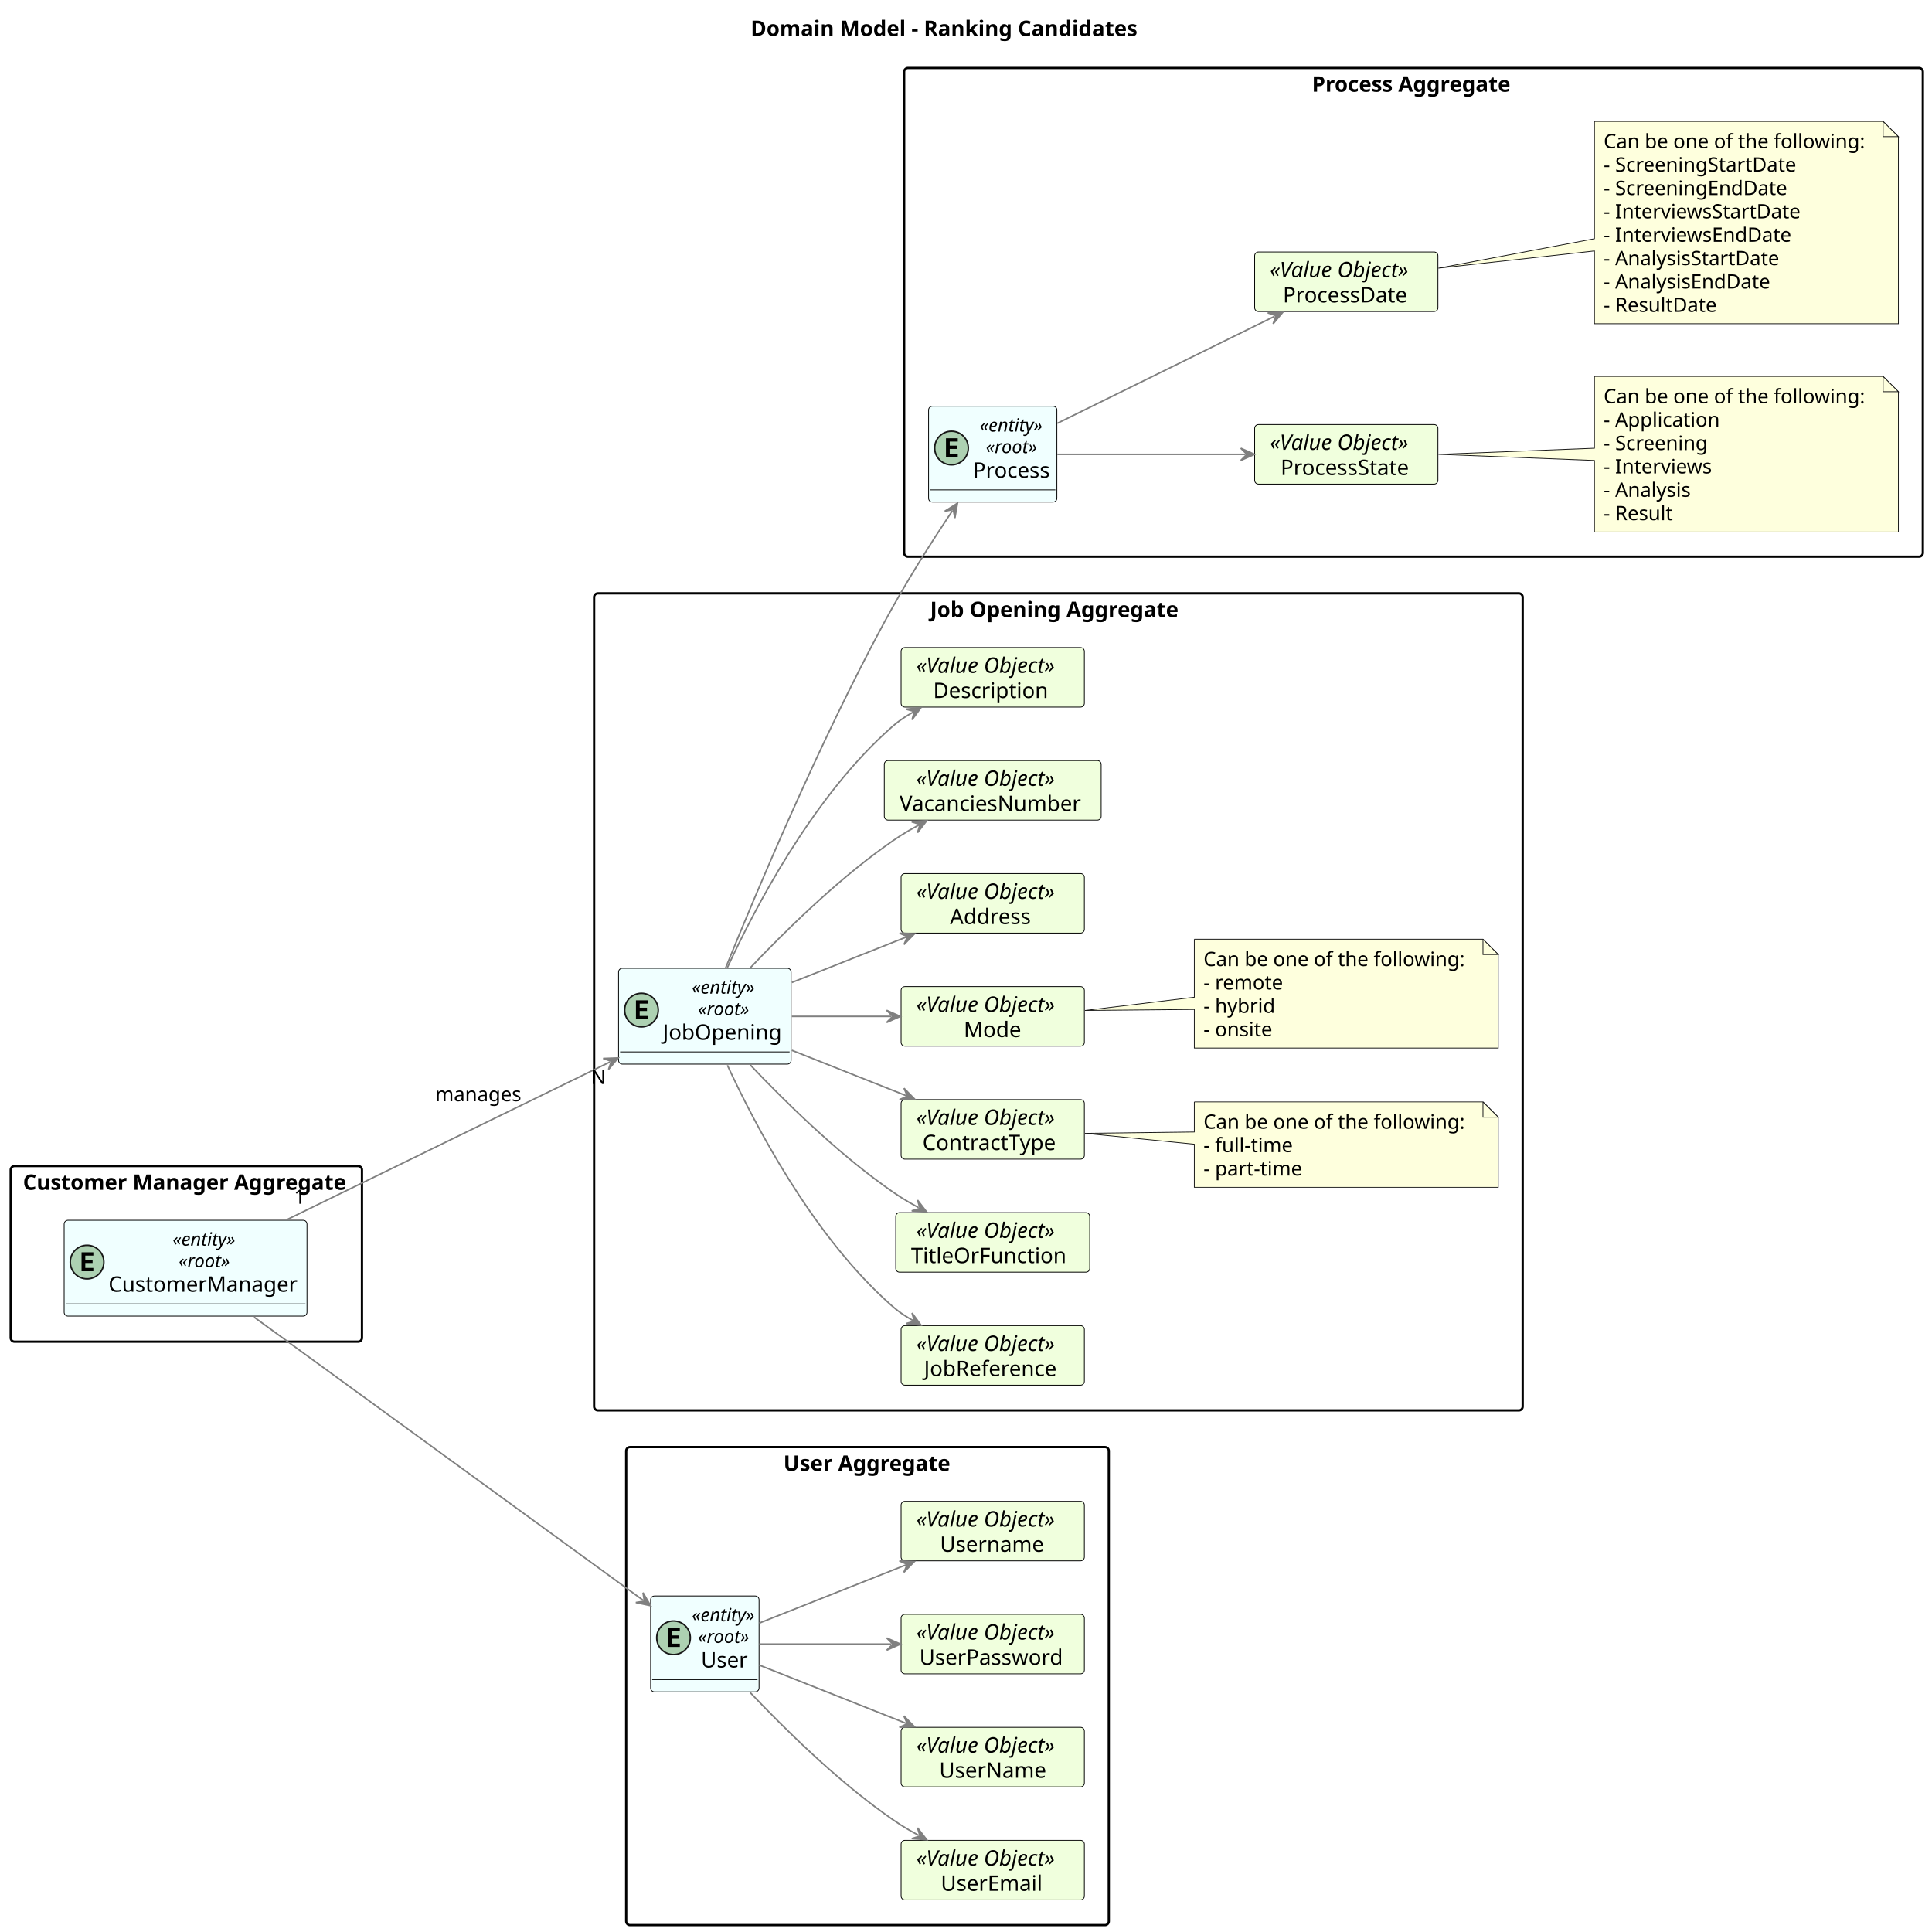
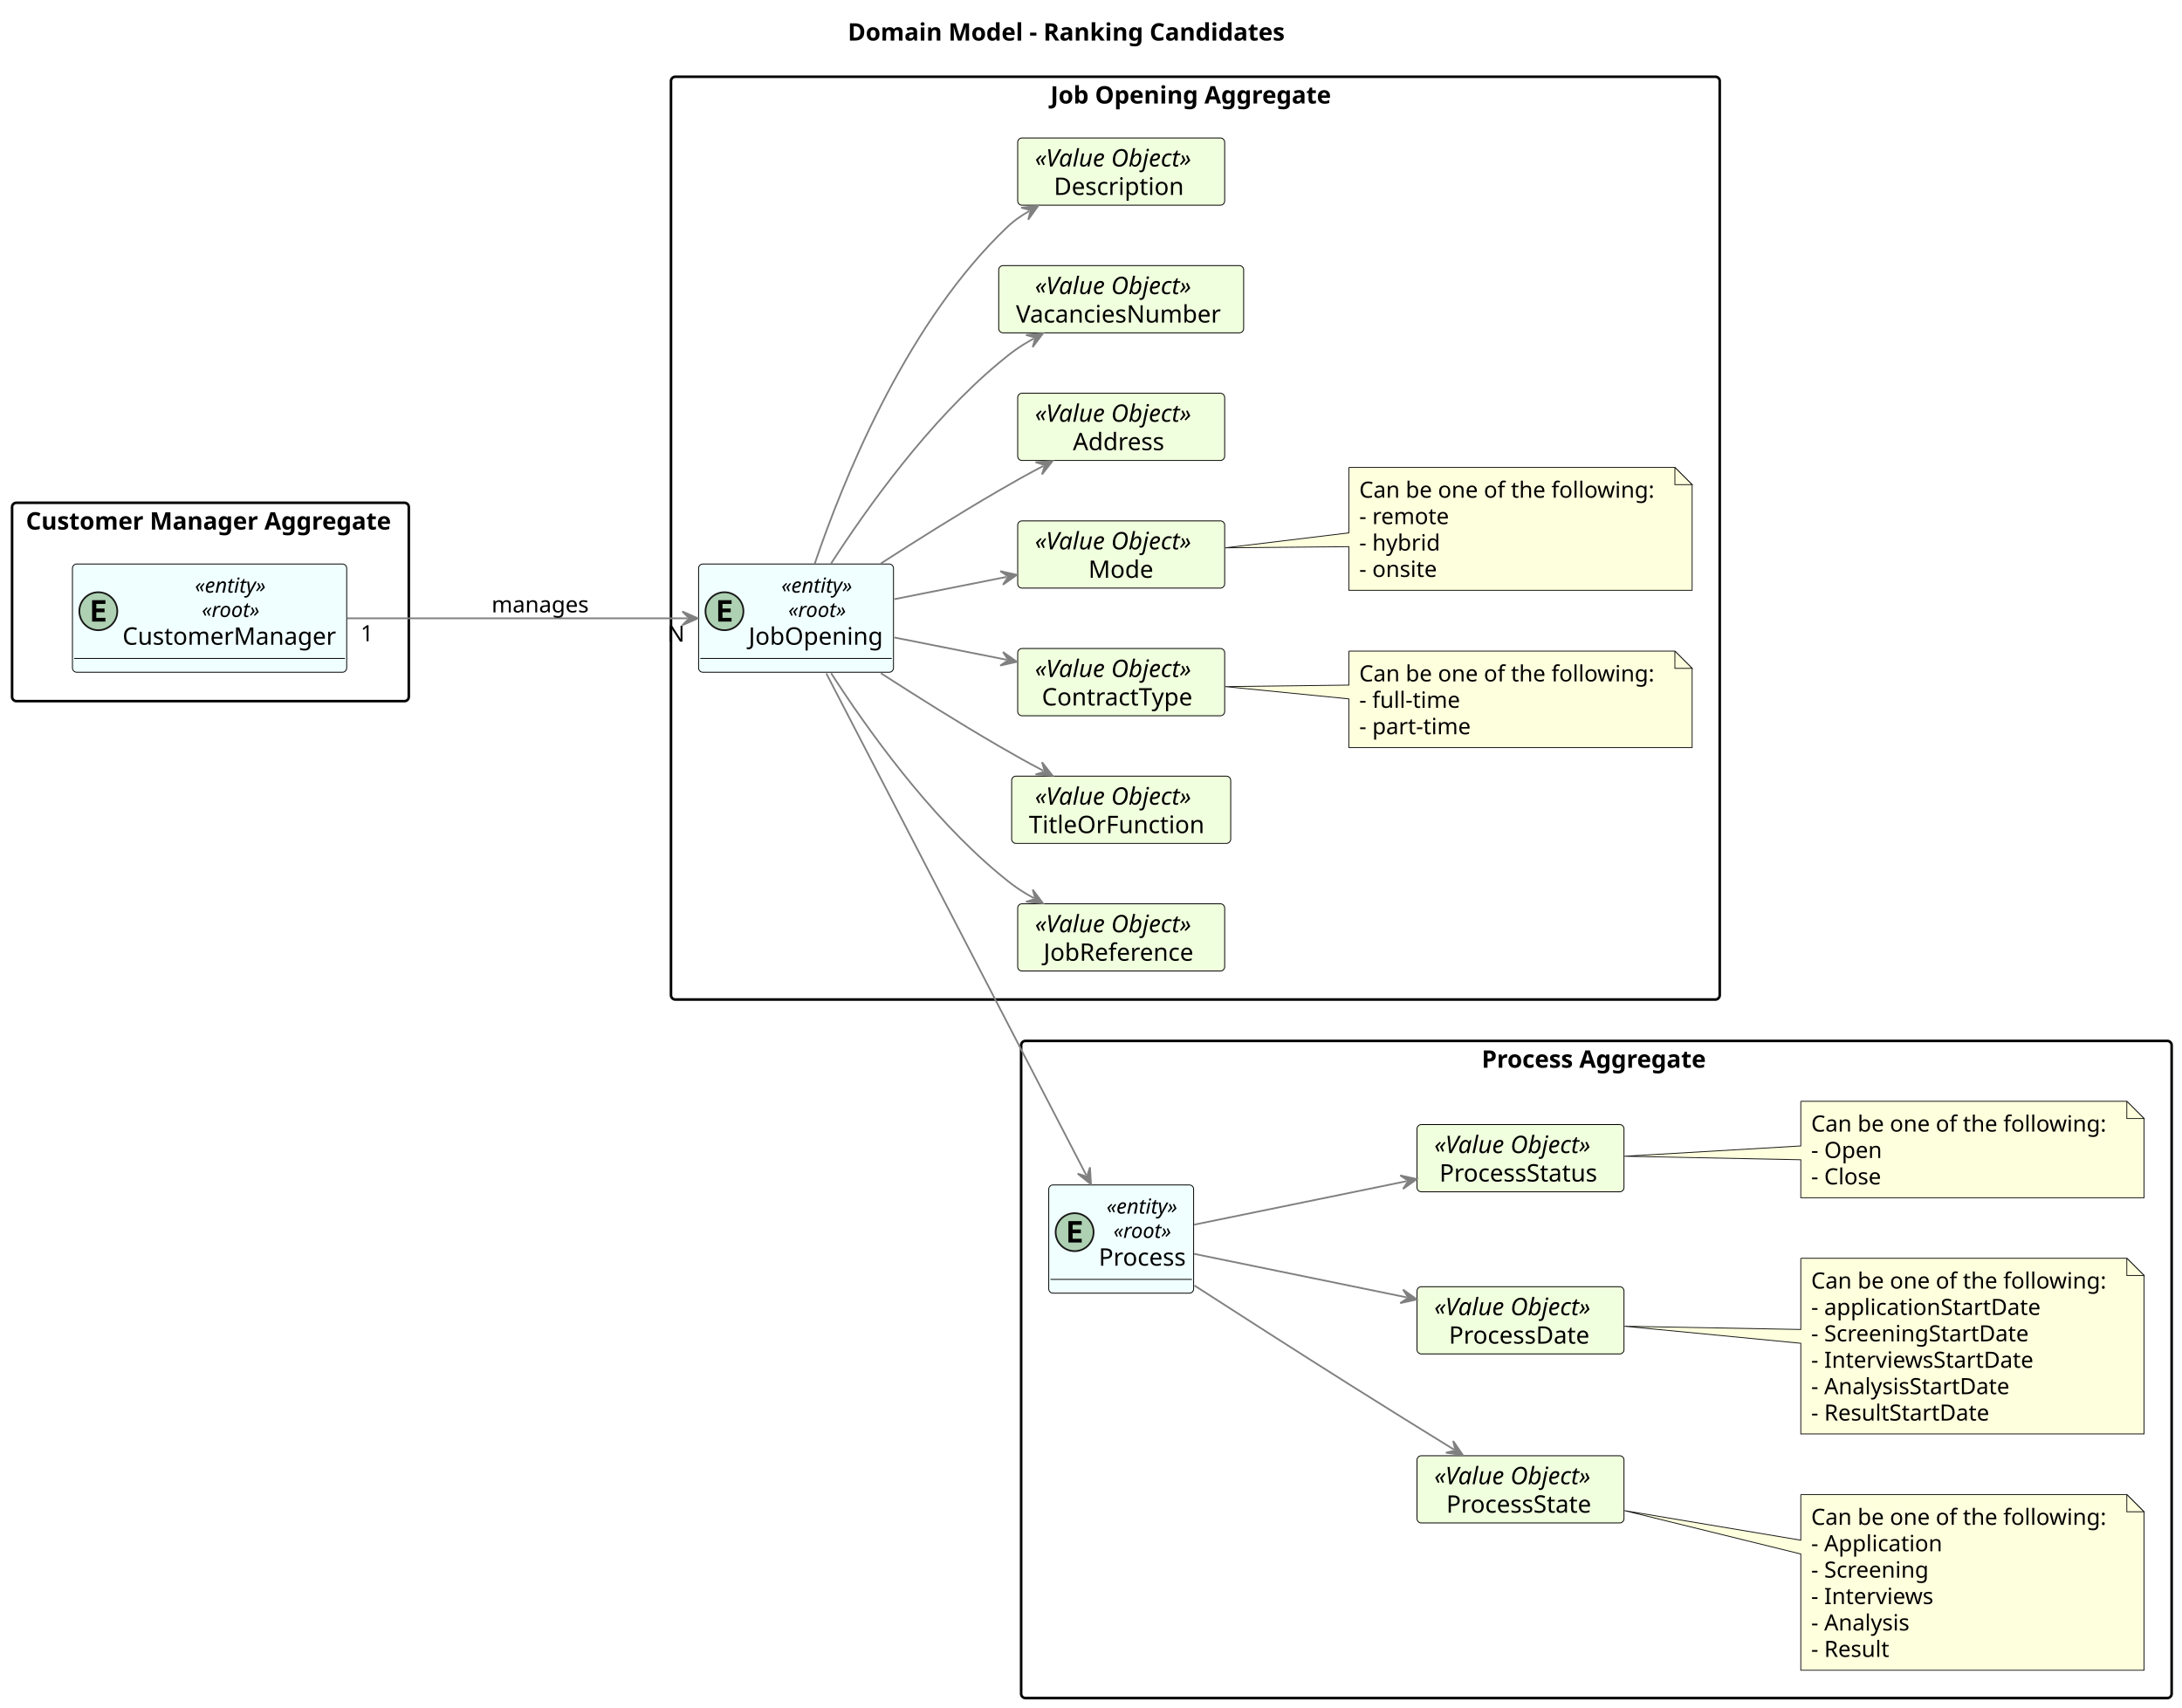
- <svg xmlns="http://www.w3.org/2000/svg" contentStyleType="text/css" height="506.4px" preserveAspectRatio="none" style="width:506px;height:506px;background:#FFFFFF;" version="1.1" viewBox="0 0 506 506" width="506px" zoomAndPan="magnify">
+ <svg xmlns="http://www.w3.org/2000/svg" contentStyleType="text/css" height="594px" preserveAspectRatio="none" style="width:759px;height:594px;background:#FFFFFF;" version="1.1" viewBox="0 0 759 594" width="759px" zoomAndPan="magnify">
  <defs />
  <g>
-     <text fill="#000000" font-family="sans-serif" font-size="5.6" font-weight="bold" lengthAdjust="spacing" textLength="107.2" x="196.6" y="9.414">Domain Model - Ranking Candidates</text>
+     <text fill="#000000" font-family="sans-serif" font-size="8.4" font-weight="bold" lengthAdjust="spacing" textLength="160.8" x="294.9" y="14.121">Domain Model - Ranking Candidates</text>
    <g id="cluster_Job Opening Aggregate">
-       <rect fill="none" height="214" rx="1" ry="1" style="stroke:#000000;stroke-width:0.6;" width="243.2" x="155.6" y="155.395" />
-       <text fill="#000000" font-family="sans-serif" font-size="5.6" font-weight="bold" lengthAdjust="spacing" textLength="67.2" x="243.6" y="161.609">Job Opening Aggregate</text>
-     </g>
-     <g id="cluster_User Aggregate">
-       <rect fill="none" height="125.2" rx="1" ry="1" style="stroke:#000000;stroke-width:0.6;" width="126.4" x="164" y="378.995" />
-       <text fill="#000000" font-family="sans-serif" font-size="5.6" font-weight="bold" lengthAdjust="spacing" textLength="44" x="205.2" y="385.209">User Aggregate</text>
+       <rect fill="none" height="321" rx="1.5" ry="1.5" style="stroke:#000000;stroke-width:0.9;" width="364.8" x="233.4" y="26.693" />
+       <text fill="#000000" font-family="sans-serif" font-size="8.4" font-weight="bold" lengthAdjust="spacing" textLength="100.8" x="365.4" y="36.014">Job Opening Aggregate</text>
    </g>
    <g id="cluster_Process Aggregate">
-       <rect fill="none" height="128" rx="1" ry="1" style="stroke:#000000;stroke-width:0.6;" width="266.8" x="236.8" y="17.795" />
-       <text fill="#000000" font-family="sans-serif" font-size="5.6" font-weight="bold" lengthAdjust="spacing" textLength="53.2" x="343.6" y="24.009">Process Aggregate</text>
+       <rect fill="none" height="228.6" rx="1.5" ry="1.5" style="stroke:#000000;stroke-width:0.9;" width="400.2" x="355.2" y="362.093" />
+       <text fill="#000000" font-family="sans-serif" font-size="8.4" font-weight="bold" lengthAdjust="spacing" textLength="79.8" x="515.4" y="371.414">Process Aggregate</text>
    </g>
    <g id="cluster_Customer Manager Aggregate">
-       <rect fill="none" height="46" rx="1" ry="1" style="stroke:#000000;stroke-width:0.6;" width="92" x="2.8" y="305.395" />
-       <text fill="#000000" font-family="sans-serif" font-size="5.6" font-weight="bold" lengthAdjust="spacing" textLength="85.6" x="6" y="311.609">Customer Manager Aggregate</text>
+       <rect fill="none" height="69" rx="1.5" ry="1.5" style="stroke:#000000;stroke-width:0.9;" width="138" x="4.2" y="174.893" />
+       <text fill="#000000" font-family="sans-serif" font-size="8.4" font-weight="bold" lengthAdjust="spacing" textLength="128.4" x="9" y="184.214">Customer Manager Aggregate</text>
    </g>
    <g id="elem_JobOpening">
-       <rect codeLine="25" fill="#F0FFFF" height="25.102" id="JobOpening" rx="1" ry="1" style="stroke:#000000;stroke-width:0.2;" width="45.2" x="162" y="253.595" />
-       <ellipse cx="168" cy="264.546" fill="#ADD1B2" rx="4.4" ry="4.4" style="stroke:#181818;stroke-width:0.4;" />
-       <path d="M169.646,266.946 L166.558,266.946 L166.558,261.989 L169.646,261.989 L169.646,262.852 L167.537,262.852 L167.537,263.921 L169.446,263.921 L169.446,264.785 L167.537,264.785 L167.537,266.083 L169.646,266.083 Z " fill="#000000" />
-       <text fill="#000000" font-family="sans-serif" font-size="4.8" font-style="italic" lengthAdjust="spacing" textLength="17.2" x="181.2" y="260.236">«entity»</text>
-       <text fill="#000000" font-family="sans-serif" font-size="4.8" font-style="italic" lengthAdjust="spacing" textLength="14" x="182.8" y="265.889">«root»</text>
-       <text fill="#000000" font-family="sans-serif" font-size="5.6" lengthAdjust="spacing" textLength="32.4" x="173.6" y="272.316">JobOpening</text>
-       <line style="stroke:#000000;stroke-width:0.2;" x1="162.4" x2="206.8" y1="275.497" y2="275.497" />
+       <rect codeLine="25" fill="#F0FFFF" height="37.652" id="JobOpening" rx="1.5" ry="1.5" style="stroke:#000000;stroke-width:0.3;" width="67.8" x="243" y="196.193" />
+       <ellipse cx="252" cy="212.619" fill="#ADD1B2" rx="6.6" ry="6.6" style="stroke:#181818;stroke-width:0.6;" />
+       <path d="M254.469,216.219 L249.837,216.219 L249.837,208.783 L254.469,208.783 L254.469,210.078 L251.306,210.078 L251.306,211.682 L254.17,211.682 L254.17,212.977 L251.306,212.977 L251.306,214.924 L254.469,214.924 Z " fill="#000000" />
+       <text fill="#000000" font-family="sans-serif" font-size="7.2" font-style="italic" lengthAdjust="spacing" textLength="25.8" x="271.8" y="206.154">«entity»</text>
+       <text fill="#000000" font-family="sans-serif" font-size="7.2" font-style="italic" lengthAdjust="spacing" textLength="21" x="274.2" y="214.634">«root»</text>
+       <text fill="#000000" font-family="sans-serif" font-size="8.4" lengthAdjust="spacing" textLength="48.6" x="260.4" y="224.273">JobOpening</text>
+       <line style="stroke:#000000;stroke-width:0.3;" x1="243.6" x2="310.2" y1="229.045" y2="229.045" />
    </g>
    <g id="elem_GMN18">
-       <path d="M312.8,288.595 L312.8,296.475 L284.16,296.831 L312.8,299.675 L312.8,310.968 A0,0 0 0 0 312.8,310.968 L392.4,310.968 A0,0 0 0 0 392.4,310.968 L392.4,292.595 L388.4,288.595 L312.8,288.595 A0,0 0 0 0 312.8,288.595 " fill="#FEFFDD" style="stroke:#181818;stroke-width:0.2;" />
-       <path d="M388.4,288.595 L388.4,292.595 L392.4,292.595 L388.4,288.595 " fill="#FEFFDD" style="stroke:#181818;stroke-width:0.2;" />
-       <text fill="#000000" font-family="sans-serif" font-size="5.2" lengthAdjust="spacing" textLength="71.2" x="315.2" y="295.623">Can be one of the following:</text>
-       <text fill="#000000" font-family="sans-serif" font-size="5.2" lengthAdjust="spacing" textLength="27.6" x="315.2" y="301.747">- full-time</text>
-       <text fill="#000000" font-family="sans-serif" font-size="5.2" lengthAdjust="spacing" textLength="29.2" x="315.2" y="307.871">- part-time</text>
+       <path d="M469.2,226.493 L469.2,238.313 L426.24,238.847 L469.2,243.113 L469.2,260.052 A0,0 0 0 0 469.2,260.052 L588.6,260.052 A0,0 0 0 0 588.6,260.052 L588.6,232.493 L582.6,226.493 L469.2,226.493 A0,0 0 0 0 469.2,226.493 " fill="#FEFFDD" style="stroke:#181818;stroke-width:0.3;" />
+       <path d="M582.6,226.493 L582.6,232.493 L588.6,232.493 L582.6,226.493 " fill="#FEFFDD" style="stroke:#181818;stroke-width:0.3;" />
+       <text fill="#000000" font-family="sans-serif" font-size="7.8" lengthAdjust="spacing" textLength="106.8" x="472.8" y="237.034">Can be one of the following:</text>
+       <text fill="#000000" font-family="sans-serif" font-size="7.8" lengthAdjust="spacing" textLength="41.4" x="472.8" y="246.22">- full-time</text>
+       <text fill="#000000" font-family="sans-serif" font-size="7.8" lengthAdjust="spacing" textLength="43.8" x="472.8" y="255.407">- part-time</text>
    </g>
    <g id="elem_GMN21">
-       <path d="M312.8,245.995 L312.8,261.175 L284.16,264.643 L312.8,264.375 L312.8,274.492 A0,0 0 0 0 312.8,274.492 L392.4,274.492 A0,0 0 0 0 392.4,274.492 L392.4,249.995 L388.4,245.995 L312.8,245.995 A0,0 0 0 0 312.8,245.995 " fill="#FEFFDD" style="stroke:#181818;stroke-width:0.2;" />
-       <path d="M388.4,245.995 L388.4,249.995 L392.4,249.995 L388.4,245.995 " fill="#FEFFDD" style="stroke:#181818;stroke-width:0.2;" />
-       <text fill="#000000" font-family="sans-serif" font-size="5.2" lengthAdjust="spacing" textLength="71.2" x="315.2" y="253.023">Can be one of the following:</text>
-       <text fill="#000000" font-family="sans-serif" font-size="5.2" lengthAdjust="spacing" textLength="22.4" x="315.2" y="259.147">- remote</text>
-       <text fill="#000000" font-family="sans-serif" font-size="5.2" lengthAdjust="spacing" textLength="20.8" x="315.2" y="265.271">- hybrid</text>
-       <text fill="#000000" font-family="sans-serif" font-size="5.2" lengthAdjust="spacing" textLength="20.4" x="315.2" y="271.395">- onsite</text>
+       <path d="M469.2,162.593 L469.2,185.363 L426.24,190.565 L469.2,190.163 L469.2,205.338 A0,0 0 0 0 469.2,205.338 L588.6,205.338 A0,0 0 0 0 588.6,205.338 L588.6,168.593 L582.6,162.593 L469.2,162.593 A0,0 0 0 0 469.2,162.593 " fill="#FEFFDD" style="stroke:#181818;stroke-width:0.3;" />
+       <path d="M582.6,162.593 L582.6,168.593 L588.6,168.593 L582.6,162.593 " fill="#FEFFDD" style="stroke:#181818;stroke-width:0.3;" />
+       <text fill="#000000" font-family="sans-serif" font-size="7.8" lengthAdjust="spacing" textLength="106.8" x="472.8" y="173.134">Can be one of the following:</text>
+       <text fill="#000000" font-family="sans-serif" font-size="7.8" lengthAdjust="spacing" textLength="33.6" x="472.8" y="182.32">- remote</text>
+       <text fill="#000000" font-family="sans-serif" font-size="7.8" lengthAdjust="spacing" textLength="31.2" x="472.8" y="191.507">- hybrid</text>
+       <text fill="#000000" font-family="sans-serif" font-size="7.8" lengthAdjust="spacing" textLength="30.6" x="472.8" y="200.693">- onsite</text>
    </g>
    <g id="elem_JobReference">
-       <rect fill="#F0FFDD" height="15.591" rx="1" ry="1" style="stroke:#000000;stroke-width:0.2;" width="48" x="236" y="347.195" />
-       <text fill="#000000" font-family="sans-serif" font-size="5.6" font-style="italic" lengthAdjust="spacing" textLength="40" x="240" y="353.809">«Value Object»</text>
-       <text fill="#000000" font-family="sans-serif" font-size="5.6" lengthAdjust="spacing" textLength="36" x="242" y="360.405">JobReference</text>
+       <rect fill="#F0FFDD" height="23.386" rx="1.5" ry="1.5" style="stroke:#000000;stroke-width:0.3;" width="72" x="354" y="314.393" />
+       <text fill="#000000" font-family="sans-serif" font-size="8.4" font-style="italic" lengthAdjust="spacing" textLength="60" x="360" y="324.314">«Value Object»</text>
+       <text fill="#000000" font-family="sans-serif" font-size="8.4" lengthAdjust="spacing" textLength="54" x="363" y="334.207">JobReference</text>
    </g>
    <g id="elem_TitleOrFunction">
-       <rect fill="#F0FFDD" height="15.591" rx="1" ry="1" style="stroke:#000000;stroke-width:0.2;" width="50.8" x="234.6" y="317.595" />
-       <text fill="#000000" font-family="sans-serif" font-size="5.6" font-style="italic" lengthAdjust="spacing" textLength="40" x="240" y="324.209">«Value Object»</text>
-       <text fill="#000000" font-family="sans-serif" font-size="5.6" lengthAdjust="spacing" textLength="42.8" x="238.6" y="330.805">TitleOrFunction</text>
+       <rect fill="#F0FFDD" height="23.386" rx="1.5" ry="1.5" style="stroke:#000000;stroke-width:0.3;" width="76.2" x="351.9" y="269.993" />
+       <text fill="#000000" font-family="sans-serif" font-size="8.4" font-style="italic" lengthAdjust="spacing" textLength="60" x="360" y="279.914">«Value Object»</text>
+       <text fill="#000000" font-family="sans-serif" font-size="8.4" lengthAdjust="spacing" textLength="64.2" x="357.9" y="289.807">TitleOrFunction</text>
    </g>
    <g id="elem_ContractType">
-       <rect fill="#F0FFDD" height="15.591" rx="1" ry="1" style="stroke:#000000;stroke-width:0.2;" width="48" x="236" y="287.995" />
-       <text fill="#000000" font-family="sans-serif" font-size="5.6" font-style="italic" lengthAdjust="spacing" textLength="40" x="240" y="294.609">«Value Object»</text>
-       <text fill="#000000" font-family="sans-serif" font-size="5.6" lengthAdjust="spacing" textLength="36.8" x="241.6" y="301.205">ContractType</text>
+       <rect fill="#F0FFDD" height="23.386" rx="1.5" ry="1.5" style="stroke:#000000;stroke-width:0.3;" width="72" x="354" y="225.593" />
+       <text fill="#000000" font-family="sans-serif" font-size="8.4" font-style="italic" lengthAdjust="spacing" textLength="60" x="360" y="235.514">«Value Object»</text>
+       <text fill="#000000" font-family="sans-serif" font-size="8.4" lengthAdjust="spacing" textLength="55.2" x="362.4" y="245.407">ContractType</text>
    </g>
    <g id="elem_Mode">
-       <rect fill="#F0FFDD" height="15.591" rx="1" ry="1" style="stroke:#000000;stroke-width:0.2;" width="48" x="236" y="258.395" />
-       <text fill="#000000" font-family="sans-serif" font-size="5.6" font-style="italic" lengthAdjust="spacing" textLength="40" x="240" y="265.009">«Value Object»</text>
-       <text fill="#000000" font-family="sans-serif" font-size="5.6" lengthAdjust="spacing" textLength="15.2" x="252.4" y="271.605">Mode</text>
+       <rect fill="#F0FFDD" height="23.386" rx="1.5" ry="1.5" style="stroke:#000000;stroke-width:0.3;" width="72" x="354" y="181.193" />
+       <text fill="#000000" font-family="sans-serif" font-size="8.4" font-style="italic" lengthAdjust="spacing" textLength="60" x="360" y="191.114">«Value Object»</text>
+       <text fill="#000000" font-family="sans-serif" font-size="8.4" lengthAdjust="spacing" textLength="22.8" x="378.6" y="201.007">Mode</text>
    </g>
    <g id="elem_Address">
-       <rect fill="#F0FFDD" height="15.591" rx="1" ry="1" style="stroke:#000000;stroke-width:0.2;" width="48" x="236" y="228.795" />
-       <text fill="#000000" font-family="sans-serif" font-size="5.6" font-style="italic" lengthAdjust="spacing" textLength="40" x="240" y="235.409">«Value Object»</text>
-       <text fill="#000000" font-family="sans-serif" font-size="5.6" lengthAdjust="spacing" textLength="22.4" x="248.8" y="242.005">Address</text>
+       <rect fill="#F0FFDD" height="23.386" rx="1.5" ry="1.5" style="stroke:#000000;stroke-width:0.3;" width="72" x="354" y="136.793" />
+       <text fill="#000000" font-family="sans-serif" font-size="8.4" font-style="italic" lengthAdjust="spacing" textLength="60" x="360" y="146.714">«Value Object»</text>
+       <text fill="#000000" font-family="sans-serif" font-size="8.4" lengthAdjust="spacing" textLength="33.6" x="373.2" y="156.607">Address</text>
    </g>
    <g id="elem_VacanciesNumber">
-       <rect fill="#F0FFDD" height="15.591" rx="1" ry="1" style="stroke:#000000;stroke-width:0.2;" width="56.8" x="231.6" y="199.195" />
-       <text fill="#000000" font-family="sans-serif" font-size="5.6" font-style="italic" lengthAdjust="spacing" textLength="40" x="240" y="205.809">«Value Object»</text>
-       <text fill="#000000" font-family="sans-serif" font-size="5.6" lengthAdjust="spacing" textLength="48.8" x="235.6" y="212.405">VacanciesNumber</text>
+       <rect fill="#F0FFDD" height="23.386" rx="1.5" ry="1.5" style="stroke:#000000;stroke-width:0.3;" width="85.2" x="347.4" y="92.393" />
+       <text fill="#000000" font-family="sans-serif" font-size="8.4" font-style="italic" lengthAdjust="spacing" textLength="60" x="360" y="102.314">«Value Object»</text>
+       <text fill="#000000" font-family="sans-serif" font-size="8.4" lengthAdjust="spacing" textLength="73.2" x="353.4" y="112.207">VacanciesNumber</text>
    </g>
    <g id="elem_Description">
-       <rect fill="#F0FFDD" height="15.591" rx="1" ry="1" style="stroke:#000000;stroke-width:0.2;" width="48" x="236" y="169.595" />
-       <text fill="#000000" font-family="sans-serif" font-size="5.6" font-style="italic" lengthAdjust="spacing" textLength="40" x="240" y="176.209">«Value Object»</text>
-       <text fill="#000000" font-family="sans-serif" font-size="5.6" lengthAdjust="spacing" textLength="31.2" x="244.4" y="182.805">Description</text>
-     </g>
-     <g id="elem_User">
-       <rect codeLine="66" fill="#F0FFFF" height="25.102" id="User" rx="1" ry="1" style="stroke:#000000;stroke-width:0.2;" width="28.4" x="170.4" y="417.995" />
-       <ellipse cx="176.4" cy="428.946" fill="#ADD1B2" rx="4.4" ry="4.4" style="stroke:#181818;stroke-width:0.4;" />
-       <path d="M178.046,431.346 L174.958,431.346 L174.958,426.389 L178.046,426.389 L178.046,427.252 L175.937,427.252 L175.937,428.321 L177.846,428.321 L177.846,429.185 L175.937,429.185 L175.937,430.483 L178.046,430.483 Z " fill="#000000" />
-       <text fill="#000000" font-family="sans-serif" font-size="4.8" font-style="italic" lengthAdjust="spacing" textLength="17.2" x="181.2" y="424.636">«entity»</text>
-       <text fill="#000000" font-family="sans-serif" font-size="4.8" font-style="italic" lengthAdjust="spacing" textLength="14" x="182.8" y="430.289">«root»</text>
-       <text fill="#000000" font-family="sans-serif" font-size="5.6" lengthAdjust="spacing" textLength="12.4" x="183.6" y="436.716">User</text>
-       <line style="stroke:#000000;stroke-width:0.2;" x1="170.8" x2="198.4" y1="439.897" y2="439.897" />
-     </g>
-     <g id="elem_UserEmail">
-       <rect fill="#F0FFDD" height="15.591" rx="1" ry="1" style="stroke:#000000;stroke-width:0.2;" width="48" x="236" y="481.995" />
-       <text fill="#000000" font-family="sans-serif" font-size="5.6" font-style="italic" lengthAdjust="spacing" textLength="40" x="240" y="488.609">«Value Object»</text>
-       <text fill="#000000" font-family="sans-serif" font-size="5.6" lengthAdjust="spacing" textLength="27.2" x="246.4" y="495.205">UserEmail</text>
-     </g>
-     <g id="elem_UserName">
-       <rect fill="#F0FFDD" height="15.591" rx="1" ry="1" style="stroke:#000000;stroke-width:0.2;" width="48" x="236" y="452.395" />
-       <text fill="#000000" font-family="sans-serif" font-size="5.6" font-style="italic" lengthAdjust="spacing" textLength="40" x="240" y="459.009">«Value Object»</text>
-       <text fill="#000000" font-family="sans-serif" font-size="5.6" lengthAdjust="spacing" textLength="28" x="246" y="465.605">UserName</text>
-     </g>
-     <g id="elem_UserPassword">
-       <rect fill="#F0FFDD" height="15.591" rx="1" ry="1" style="stroke:#000000;stroke-width:0.2;" width="48" x="236" y="422.795" />
-       <text fill="#000000" font-family="sans-serif" font-size="5.6" font-style="italic" lengthAdjust="spacing" textLength="40" x="240" y="429.409">«Value Object»</text>
-       <text fill="#000000" font-family="sans-serif" font-size="5.6" lengthAdjust="spacing" textLength="38.4" x="240.8" y="436.005">UserPassword</text>
-     </g>
-     <g id="elem_Username">
-       <rect fill="#F0FFDD" height="15.591" rx="1" ry="1" style="stroke:#000000;stroke-width:0.2;" width="48" x="236" y="393.195" />
-       <text fill="#000000" font-family="sans-serif" font-size="5.6" font-style="italic" lengthAdjust="spacing" textLength="40" x="240" y="399.809">«Value Object»</text>
-       <text fill="#000000" font-family="sans-serif" font-size="5.6" lengthAdjust="spacing" textLength="27.6" x="246.2" y="406.405">Username</text>
+       <rect fill="#F0FFDD" height="23.386" rx="1.5" ry="1.5" style="stroke:#000000;stroke-width:0.3;" width="72" x="354" y="47.993" />
+       <text fill="#000000" font-family="sans-serif" font-size="8.4" font-style="italic" lengthAdjust="spacing" textLength="60" x="360" y="57.914">«Value Object»</text>
+       <text fill="#000000" font-family="sans-serif" font-size="8.4" lengthAdjust="spacing" textLength="46.8" x="366.6" y="67.807">Description</text>
    </g>
    <g id="elem_Process">
-       <rect codeLine="85" fill="#F0FFFF" height="25.102" id="Process" rx="1" ry="1" style="stroke:#000000;stroke-width:0.2;" width="33.6" x="243.2" y="106.395" />
-       <ellipse cx="249.2" cy="117.346" fill="#ADD1B2" rx="4.4" ry="4.4" style="stroke:#181818;stroke-width:0.4;" />
-       <path d="M250.846,119.746 L247.758,119.746 L247.758,114.789 L250.846,114.789 L250.846,115.652 L248.737,115.652 L248.737,116.721 L250.647,116.721 L250.647,117.585 L248.737,117.585 L248.737,118.883 L250.846,118.883 Z " fill="#000000" />
-       <text fill="#000000" font-family="sans-serif" font-size="4.8" font-style="italic" lengthAdjust="spacing" textLength="17.2" x="256.6" y="113.036">«entity»</text>
-       <text fill="#000000" font-family="sans-serif" font-size="4.8" font-style="italic" lengthAdjust="spacing" textLength="14" x="258.2" y="118.689">«root»</text>
-       <text fill="#000000" font-family="sans-serif" font-size="5.6" lengthAdjust="spacing" textLength="20.8" x="254.8" y="125.116">Process</text>
-       <line style="stroke:#000000;stroke-width:0.2;" x1="243.6" x2="276.4" y1="128.297" y2="128.297" />
+       <rect codeLine="66" fill="#F0FFFF" height="37.652" id="Process" rx="1.5" ry="1.5" style="stroke:#000000;stroke-width:0.3;" width="50.4" x="364.8" y="412.193" />
+       <ellipse cx="373.8" cy="428.619" fill="#ADD1B2" rx="6.6" ry="6.6" style="stroke:#181818;stroke-width:0.6;" />
+       <path d="M376.269,432.219 L371.637,432.219 L371.637,424.783 L376.269,424.783 L376.269,426.078 L373.106,426.078 L373.106,427.682 L375.97,427.682 L375.97,428.977 L373.106,428.977 L373.106,430.924 L376.269,430.924 Z " fill="#000000" />
+       <text fill="#000000" font-family="sans-serif" font-size="7.2" font-style="italic" lengthAdjust="spacing" textLength="25.8" x="384.9" y="422.154">«entity»</text>
+       <text fill="#000000" font-family="sans-serif" font-size="7.2" font-style="italic" lengthAdjust="spacing" textLength="21" x="387.3" y="430.634">«root»</text>
+       <text fill="#000000" font-family="sans-serif" font-size="8.4" lengthAdjust="spacing" textLength="31.2" x="382.2" y="440.273">Process</text>
+       <line style="stroke:#000000;stroke-width:0.3;" x1="365.4" x2="414.6" y1="445.045" y2="445.045" />
    </g>
-     <g id="elem_GMN40">
-       <path d="M417.6,31.795 L417.6,62.523 L376.728,70.235 L417.6,65.723 L417.6,84.789 A0,0 0 0 0 417.6,84.789 L497.2,84.789 A0,0 0 0 0 497.2,84.789 L497.2,35.795 L493.2,31.795 L417.6,31.795 A0,0 0 0 0 417.6,31.795 " fill="#FEFFDD" style="stroke:#181818;stroke-width:0.2;" />
-       <path d="M493.2,31.795 L493.2,35.795 L497.2,35.795 L493.2,31.795 " fill="#FEFFDD" style="stroke:#181818;stroke-width:0.2;" />
-       <text fill="#000000" font-family="sans-serif" font-size="5.2" lengthAdjust="spacing" textLength="71.2" x="420" y="38.823">Can be one of the following:</text>
-       <text fill="#000000" font-family="sans-serif" font-size="5.2" lengthAdjust="spacing" textLength="52.4" x="420" y="44.947">- ScreeningStartDate</text>
-       <text fill="#000000" font-family="sans-serif" font-size="5.2" lengthAdjust="spacing" textLength="50" x="420" y="51.071">- ScreeningEndDate</text>
-       <text fill="#000000" font-family="sans-serif" font-size="5.2" lengthAdjust="spacing" textLength="53.6" x="420" y="57.195">- InterviewsStartDate</text>
-       <text fill="#000000" font-family="sans-serif" font-size="5.2" lengthAdjust="spacing" textLength="51.2" x="420" y="63.319">- InterviewsEndDate</text>
-       <text fill="#000000" font-family="sans-serif" font-size="5.2" lengthAdjust="spacing" textLength="49.2" x="420" y="69.444">- AnalysisStartDate</text>
-       <text fill="#000000" font-family="sans-serif" font-size="5.2" lengthAdjust="spacing" textLength="46.8" x="420" y="75.568">- AnalysisEndDate</text>
-       <text fill="#000000" font-family="sans-serif" font-size="5.2" lengthAdjust="spacing" textLength="32" x="420" y="81.692">- ResultDate</text>
+     <g id="elem_GMN32">
+       <path d="M626.4,437.693 L626.4,462.473 L565.092,461.345 L626.4,467.273 L626.4,498.811 A0,0 0 0 0 626.4,498.811 L745.8,498.811 A0,0 0 0 0 745.8,498.811 L745.8,443.693 L739.8,437.693 L626.4,437.693 A0,0 0 0 0 626.4,437.693 " fill="#FEFFDD" style="stroke:#181818;stroke-width:0.3;" />
+       <path d="M739.8,437.693 L739.8,443.693 L745.8,443.693 L739.8,437.693 " fill="#FEFFDD" style="stroke:#181818;stroke-width:0.3;" />
+       <text fill="#000000" font-family="sans-serif" font-size="7.8" lengthAdjust="spacing" textLength="106.8" x="630" y="448.234">Can be one of the following:</text>
+       <text fill="#000000" font-family="sans-serif" font-size="7.8" lengthAdjust="spacing" textLength="84" x="630" y="457.42">- applicationStartDate</text>
+       <text fill="#000000" font-family="sans-serif" font-size="7.8" lengthAdjust="spacing" textLength="78.6" x="630" y="466.607">- ScreeningStartDate</text>
+       <text fill="#000000" font-family="sans-serif" font-size="7.8" lengthAdjust="spacing" textLength="80.4" x="630" y="475.793">- InterviewsStartDate</text>
+       <text fill="#000000" font-family="sans-serif" font-size="7.8" lengthAdjust="spacing" textLength="73.8" x="630" y="484.979">- AnalysisStartDate</text>
+       <text fill="#000000" font-family="sans-serif" font-size="7.8" lengthAdjust="spacing" textLength="65.4" x="630" y="494.166">- ResultStartDate</text>
    </g>
-     <g id="elem_GMN43">
-       <path d="M417.6,98.595 L417.6,117.395 L376.728,118.995 L417.6,120.595 L417.6,139.341 A0,0 0 0 0 417.6,139.341 L497.2,139.341 A0,0 0 0 0 497.2,139.341 L497.2,102.595 L493.2,98.595 L417.6,98.595 A0,0 0 0 0 417.6,98.595 " fill="#FEFFDD" style="stroke:#181818;stroke-width:0.2;" />
-       <path d="M493.2,98.595 L493.2,102.595 L497.2,102.595 L493.2,98.595 " fill="#FEFFDD" style="stroke:#181818;stroke-width:0.2;" />
-       <text fill="#000000" font-family="sans-serif" font-size="5.2" lengthAdjust="spacing" textLength="71.2" x="420" y="105.623">Can be one of the following:</text>
-       <text fill="#000000" font-family="sans-serif" font-size="5.2" lengthAdjust="spacing" textLength="33.6" x="420" y="111.747">- Application</text>
-       <text fill="#000000" font-family="sans-serif" font-size="5.2" lengthAdjust="spacing" textLength="29.2" x="420" y="117.871">- Screening</text>
-       <text fill="#000000" font-family="sans-serif" font-size="5.2" lengthAdjust="spacing" textLength="30.4" x="420" y="123.995">- Interviews</text>
-       <text fill="#000000" font-family="sans-serif" font-size="5.2" lengthAdjust="spacing" textLength="26" x="420" y="130.119">- Analysis</text>
-       <text fill="#000000" font-family="sans-serif" font-size="5.2" lengthAdjust="spacing" textLength="20.4" x="420" y="136.244">- Result</text>
+     <g id="elem_GMN35">
+       <path d="M626.4,519.893 L626.4,535.775 L565.092,525.485 L626.4,540.575 L626.4,581.011 A0,0 0 0 0 626.4,581.011 L745.8,581.011 A0,0 0 0 0 745.8,581.011 L745.8,525.893 L739.8,519.893 L626.4,519.893 A0,0 0 0 0 626.4,519.893 " fill="#FEFFDD" style="stroke:#181818;stroke-width:0.3;" />
+       <path d="M739.8,519.893 L739.8,525.893 L745.8,525.893 L739.8,519.893 " fill="#FEFFDD" style="stroke:#181818;stroke-width:0.3;" />
+       <text fill="#000000" font-family="sans-serif" font-size="7.8" lengthAdjust="spacing" textLength="106.8" x="630" y="530.434">Can be one of the following:</text>
+       <text fill="#000000" font-family="sans-serif" font-size="7.8" lengthAdjust="spacing" textLength="50.4" x="630" y="539.62">- Application</text>
+       <text fill="#000000" font-family="sans-serif" font-size="7.8" lengthAdjust="spacing" textLength="43.8" x="630" y="548.807">- Screening</text>
+       <text fill="#000000" font-family="sans-serif" font-size="7.8" lengthAdjust="spacing" textLength="45.6" x="630" y="557.993">- Interviews</text>
+       <text fill="#000000" font-family="sans-serif" font-size="7.8" lengthAdjust="spacing" textLength="39" x="630" y="567.179">- Analysis</text>
+       <text fill="#000000" font-family="sans-serif" font-size="7.8" lengthAdjust="spacing" textLength="30.6" x="630" y="576.366">- Result</text>
+     </g>
+     <g id="elem_GMN38">
+       <path d="M626.4,383.093 L626.4,398.633 L565.092,402.209 L626.4,403.433 L626.4,416.652 A0,0 0 0 0 626.4,416.652 L745.8,416.652 A0,0 0 0 0 745.8,416.652 L745.8,389.093 L739.8,383.093 L626.4,383.093 A0,0 0 0 0 626.4,383.093 " fill="#FEFFDD" style="stroke:#181818;stroke-width:0.3;" />
+       <path d="M739.8,383.093 L739.8,389.093 L745.8,389.093 L739.8,383.093 " fill="#FEFFDD" style="stroke:#181818;stroke-width:0.3;" />
+       <text fill="#000000" font-family="sans-serif" font-size="7.8" lengthAdjust="spacing" textLength="106.8" x="630" y="393.634">Can be one of the following:</text>
+       <text fill="#000000" font-family="sans-serif" font-size="7.8" lengthAdjust="spacing" textLength="27" x="630" y="402.82">- Open</text>
+       <text fill="#000000" font-family="sans-serif" font-size="7.8" lengthAdjust="spacing" textLength="28.2" x="630" y="412.007">- Close</text>
    </g>
    <g id="elem_ProcessState">
-       <rect fill="#F0FFDD" height="15.591" rx="1" ry="1" style="stroke:#000000;stroke-width:0.2;" width="48" x="328.6" y="111.195" />
-       <text fill="#000000" font-family="sans-serif" font-size="5.6" font-style="italic" lengthAdjust="spacing" textLength="40" x="332.6" y="117.809">«Value Object»</text>
-       <text fill="#000000" font-family="sans-serif" font-size="5.6" lengthAdjust="spacing" textLength="34.4" x="335.4" y="124.405">ProcessState</text>
+       <rect fill="#F0FFDD" height="23.386" rx="1.5" ry="1.5" style="stroke:#000000;stroke-width:0.3;" width="72" x="492.9" y="506.393" />
+       <text fill="#000000" font-family="sans-serif" font-size="8.4" font-style="italic" lengthAdjust="spacing" textLength="60" x="498.9" y="516.314">«Value Object»</text>
+       <text fill="#000000" font-family="sans-serif" font-size="8.4" lengthAdjust="spacing" textLength="51.6" x="503.1" y="526.207">ProcessState</text>
    </g>
    <g id="elem_ProcessDate">
-       <rect fill="#F0FFDD" height="15.591" rx="1" ry="1" style="stroke:#000000;stroke-width:0.2;" width="48" x="328.6" y="65.995" />
-       <text fill="#000000" font-family="sans-serif" font-size="5.6" font-style="italic" lengthAdjust="spacing" textLength="40" x="332.6" y="72.609">«Value Object»</text>
-       <text fill="#000000" font-family="sans-serif" font-size="5.6" lengthAdjust="spacing" textLength="33.2" x="336" y="79.205">ProcessDate</text>
+       <rect fill="#F0FFDD" height="23.386" rx="1.5" ry="1.5" style="stroke:#000000;stroke-width:0.3;" width="72" x="492.9" y="447.593" />
+       <text fill="#000000" font-family="sans-serif" font-size="8.4" font-style="italic" lengthAdjust="spacing" textLength="60" x="498.9" y="457.514">«Value Object»</text>
+       <text fill="#000000" font-family="sans-serif" font-size="8.4" lengthAdjust="spacing" textLength="49.8" x="504" y="467.407">ProcessDate</text>
+     </g>
+     <g id="elem_ProcessStatus">
+       <rect fill="#F0FFDD" height="23.386" rx="1.5" ry="1.5" style="stroke:#000000;stroke-width:0.3;" width="72" x="492.9" y="391.193" />
+       <text fill="#000000" font-family="sans-serif" font-size="8.4" font-style="italic" lengthAdjust="spacing" textLength="60" x="498.9" y="401.114">«Value Object»</text>
+       <text fill="#000000" font-family="sans-serif" font-size="8.4" lengthAdjust="spacing" textLength="56.4" x="500.7" y="411.007">ProcessStatus</text>
    </g>
    <g id="elem_CustomerManager">
-       <rect codeLine="118" fill="#F0FFFF" height="25.102" id="CustomerManager" rx="1" ry="1" style="stroke:#000000;stroke-width:0.2;" width="63.6" x="16.8" y="319.595" />
-       <ellipse cx="22.8" cy="330.546" fill="#ADD1B2" rx="4.4" ry="4.4" style="stroke:#181818;stroke-width:0.4;" />
-       <path d="M24.446,332.946 L21.358,332.946 L21.358,327.989 L24.446,327.989 L24.446,328.852 L22.337,328.852 L22.337,329.921 L24.247,329.921 L24.247,330.785 L22.337,330.785 L22.337,332.083 L24.446,332.083 Z " fill="#000000" />
-       <text fill="#000000" font-family="sans-serif" font-size="4.8" font-style="italic" lengthAdjust="spacing" textLength="17.2" x="45.2" y="326.236">«entity»</text>
-       <text fill="#000000" font-family="sans-serif" font-size="4.8" font-style="italic" lengthAdjust="spacing" textLength="14" x="46.8" y="331.889">«root»</text>
-       <text fill="#000000" font-family="sans-serif" font-size="5.6" lengthAdjust="spacing" textLength="50.8" x="28.4" y="338.316">CustomerManager</text>
-       <line style="stroke:#000000;stroke-width:0.2;" x1="17.2" x2="80" y1="341.497" y2="341.497" />
+       <rect codeLine="105" fill="#F0FFFF" height="37.652" id="CustomerManager" rx="1.5" ry="1.5" style="stroke:#000000;stroke-width:0.3;" width="95.4" x="25.2" y="196.193" />
+       <ellipse cx="34.2" cy="212.619" fill="#ADD1B2" rx="6.6" ry="6.6" style="stroke:#181818;stroke-width:0.6;" />
+       <path d="M36.669,216.219 L32.037,216.219 L32.037,208.783 L36.669,208.783 L36.669,210.078 L33.506,210.078 L33.506,211.682 L36.37,211.682 L36.37,212.977 L33.506,212.977 L33.506,214.924 L36.669,214.924 Z " fill="#000000" />
+       <text fill="#000000" font-family="sans-serif" font-size="7.2" font-style="italic" lengthAdjust="spacing" textLength="25.8" x="67.8" y="206.154">«entity»</text>
+       <text fill="#000000" font-family="sans-serif" font-size="7.2" font-style="italic" lengthAdjust="spacing" textLength="21" x="70.2" y="214.634">«root»</text>
+       <text fill="#000000" font-family="sans-serif" font-size="8.4" lengthAdjust="spacing" textLength="76.2" x="42.6" y="224.273">CustomerManager</text>
+       <line style="stroke:#000000;stroke-width:0.3;" x1="25.8" x2="120" y1="229.045" y2="229.045" />
    </g>
    <g id="link_JobOpening_JobReference">
-       <path codeLine="42" d="M190.508,278.995 C197.912,294.983 212.392,322.391 231.6,340.195 C234.424,342.811 235.713,343.911 239.121,345.863 " fill="none" id="JobOpening-to-JobReference" style="stroke:#808080;stroke-width:0.4;" />
-       <polygon fill="#808080" points="241.204,347.055,238.875,343.878,239.469,346.061,237.285,346.654,241.204,347.055" style="stroke:#808080;stroke-width:0.4;" />
+       <path codeLine="42" d="M289.092,234.167 C301.614,253.571 323.064,283.601 347.4,303.893 C352.026,307.751 354.279,309.465 359.637,312.441 " fill="none" id="JobOpening-to-JobReference" style="stroke:#808080;stroke-width:0.6;" />
+       <polygon fill="#808080" points="362.784,314.189,359.229,309.469,360.161,312.732,356.898,313.665,362.784,314.189" style="stroke:#808080;stroke-width:0.6;" />
    </g>
    <g id="link_JobOpening_TitleOrFunction">
-       <path codeLine="43" d="M196.452,278.859 C205.428,288.323 218.54,301.195 231.6,310.595 C235.036,313.067 236.829,314.249 240.605,316.293 " fill="none" id="JobOpening-to-TitleOrFunction" style="stroke:#808080;stroke-width:0.4;" />
-       <polygon fill="#808080" points="242.716,317.435,240.312,314.315,240.957,316.483,238.788,317.129,242.716,317.435" style="stroke:#808080;stroke-width:0.4;" />
+       <path codeLine="43" d="M306.432,234.197 C318.894,242.237 333.726,251.555 347.4,259.493 C353.394,262.973 356.788,264.871 362.932,268.123 " fill="none" id="JobOpening-to-TitleOrFunction" style="stroke:#808080;stroke-width:0.6;" />
+       <polygon fill="#808080" points="366.114,269.807,362.464,265.16,363.462,268.404,360.219,269.402,366.114,269.807" style="stroke:#808080;stroke-width:0.6;" />
    </g>
    <g id="link_JobOpening_ContractType">
-       <path codeLine="44" d="M207.384,275.075 C217.596,279.127 227.369,283.006 237.289,286.942 " fill="none" id="JobOpening-to-ContractType" style="stroke:#808080;stroke-width:0.4;" />
-       <polygon fill="#808080" points="239.52,287.827,236.764,285.012,237.661,287.09,235.584,287.987,239.52,287.827" style="stroke:#808080;stroke-width:0.4;" />
+       <path codeLine="44" d="M311.076,221.753 C324.528,224.423 336.519,226.8 350.181,229.512 " fill="none" id="JobOpening-to-ContractType" style="stroke:#808080;stroke-width:0.6;" />
+       <polygon fill="#808080" points="353.712,230.213,348.883,226.808,350.769,229.629,347.948,231.516,353.712,230.213" style="stroke:#808080;stroke-width:0.6;" />
    </g>
    <g id="link_JobOpening_Mode">
-       <path codeLine="45" d="M207.384,266.195 C216.352,266.195 224.3,266.195 233.408,266.195 " fill="none" id="JobOpening-to-Mode" style="stroke:#808080;stroke-width:0.4;" />
-       <polygon fill="#808080" points="235.808,266.195,232.208,264.595,233.808,266.195,232.208,267.795,235.808,266.195" style="stroke:#808080;stroke-width:0.4;" />
+       <path codeLine="45" d="M311.076,208.433 C324.528,205.763 336.519,203.386 350.181,200.674 " fill="none" id="JobOpening-to-Mode" style="stroke:#808080;stroke-width:0.6;" />
+       <polygon fill="#808080" points="353.712,199.973,347.948,198.67,350.769,200.557,348.883,203.379,353.712,199.973" style="stroke:#808080;stroke-width:0.6;" />
    </g>
    <g id="link_JobOpening_Address">
-       <path codeLine="46" d="M207.384,257.315 C217.596,253.263 227.369,249.384 237.289,245.448 " fill="none" id="JobOpening-to-Address" style="stroke:#808080;stroke-width:0.4;" />
-       <polygon fill="#808080" points="239.52,244.563,235.584,244.404,237.661,245.301,236.764,247.378,239.52,244.563" style="stroke:#808080;stroke-width:0.4;" />
+       <path codeLine="46" d="M306.432,195.989 C318.894,187.949 333.726,178.631 347.4,170.693 C353.394,167.213 356.788,165.315 362.932,162.063 " fill="none" id="JobOpening-to-Address" style="stroke:#808080;stroke-width:0.6;" />
+       <polygon fill="#808080" points="366.114,160.379,360.219,160.784,363.462,161.782,362.464,165.026,366.114,160.379" style="stroke:#808080;stroke-width:0.6;" />
    </g>
    <g id="link_JobOpening_VacanciesNumber">
-       <path codeLine="47" d="M196.452,253.531 C205.428,244.067 218.54,231.195 231.6,221.795 C235.036,219.323 236.829,218.142 240.605,216.098 " fill="none" id="JobOpening-to-VacanciesNumber" style="stroke:#808080;stroke-width:0.4;" />
-       <polygon fill="#808080" points="242.716,214.955,238.788,215.262,240.957,215.907,240.312,218.076,242.716,214.955" style="stroke:#808080;stroke-width:0.4;" />
+       <path codeLine="47" d="M289.092,196.019 C301.614,176.615 323.064,146.585 347.4,126.293 C352.026,122.435 354.279,120.721 359.637,117.745 " fill="none" id="JobOpening-to-VacanciesNumber" style="stroke:#808080;stroke-width:0.6;" />
+       <polygon fill="#808080" points="362.784,115.997,356.898,116.521,360.161,117.454,359.229,120.717,362.784,115.997" style="stroke:#808080;stroke-width:0.6;" />
    </g>
    <g id="link_JobOpening_Description">
-       <path codeLine="48" d="M190.508,253.395 C197.912,237.407 212.392,209.999 231.6,192.195 C234.424,189.579 235.713,188.48 239.121,186.528 " fill="none" id="JobOpening-to-Description" style="stroke:#808080;stroke-width:0.4;" />
-       <polygon fill="#808080" points="241.204,185.335,237.285,185.736,239.469,186.329,238.875,188.513,241.204,185.335" style="stroke:#808080;stroke-width:0.4;" />
-     </g>
-     <g id="link_User_UserEmail">
-       <path codeLine="77" d="M196.452,443.259 C205.428,452.723 218.54,465.595 231.6,474.995 C235.036,477.467 236.829,478.649 240.605,480.693 " fill="none" id="User-to-UserEmail" style="stroke:#808080;stroke-width:0.4;" />
-       <polygon fill="#808080" points="242.716,481.835,240.312,478.714,240.957,480.883,238.788,481.529,242.716,481.835" style="stroke:#808080;stroke-width:0.4;" />
-     </g>
-     <g id="link_User_UserName">
-       <path codeLine="78" d="M198.856,436.095 C210.276,440.623 224.393,446.226 237.253,451.33 " fill="none" id="User-to-UserName" style="stroke:#808080;stroke-width:0.4;" />
-       <polygon fill="#808080" points="239.484,452.215,236.728,449.4,237.625,451.478,235.548,452.374,239.484,452.215" style="stroke:#808080;stroke-width:0.4;" />
-     </g>
-     <g id="link_User_Username">
-       <path codeLine="79" d="M198.856,425.095 C210.276,420.567 224.393,414.965 237.253,409.861 " fill="none" id="User-to-Username" style="stroke:#808080;stroke-width:0.4;" />
-       <polygon fill="#808080" points="239.484,408.975,235.548,408.816,237.625,409.713,236.728,411.791,239.484,408.975" style="stroke:#808080;stroke-width:0.4;" />
-     </g>
-     <g id="link_User_UserPassword">
-       <path codeLine="80" d="M198.856,430.595 C209.224,430.595 221.248,430.595 233.444,430.595 " fill="none" id="User-to-UserPassword" style="stroke:#808080;stroke-width:0.4;" />
-       <polygon fill="#808080" points="235.844,430.595,232.244,428.995,233.844,430.595,232.244,432.195,235.844,430.595" style="stroke:#808080;stroke-width:0.4;" />
+       <path codeLine="48" d="M283.392,196.115 C292.902,168.095 314.028,115.367 347.4,81.893 C351.36,77.921 353.071,76.313 358.015,73.421 " fill="none" id="JobOpening-to-Description" style="stroke:#808080;stroke-width:0.6;" />
+       <polygon fill="#808080" points="361.122,71.603,355.249,72.258,358.533,73.118,357.673,76.401,361.122,71.603" style="stroke:#808080;stroke-width:0.6;" />
    </g>
    <g id="link_Process_ProcessState">
-       <path codeLine="92" d="M276.92,118.995 C291.32,118.995 309.98,118.995 326.164,118.995 " fill="none" id="Process-to-ProcessState" style="stroke:#808080;stroke-width:0.4;" />
-       <polygon fill="#808080" points="328.564,118.995,324.964,117.395,326.564,118.995,324.964,120.595,328.564,118.995" style="stroke:#808080;stroke-width:0.4;" />
+       <path codeLine="75" d="M415.494,447.197 C430.92,457.139 451.164,470.129 469.2,481.493 C482.37,489.791 494.209,497.137 505.753,504.247 " fill="none" id="Process-to-ProcessState" style="stroke:#808080;stroke-width:0.6;" />
+       <polygon fill="#808080" points="508.818,506.135,505.479,501.26,506.264,504.562,502.962,505.347,508.818,506.135" style="stroke:#808080;stroke-width:0.6;" />
    </g>
    <g id="link_Process_ProcessDate">
-       <path codeLine="93" d="M276.92,110.863 C293.644,102.627 317.195,91.031 333.815,82.847 " fill="none" id="Process-to-ProcessDate" style="stroke:#808080;stroke-width:0.4;" />
-       <polygon fill="#808080" points="335.968,81.787,332.031,81.942,334.174,82.671,333.445,84.813,335.968,81.787" style="stroke:#808080;stroke-width:0.4;" />
+       <path codeLine="76" d="M415.38,436.169 C436.98,440.591 465.043,446.336 489.319,451.31 " fill="none" id="Process-to-ProcessDate" style="stroke:#808080;stroke-width:0.6;" />
+       <polygon fill="#808080" points="492.846,452.033,488.038,448.598,489.907,451.431,487.074,453.3,492.846,452.033" style="stroke:#808080;stroke-width:0.6;" />
+     </g>
+     <g id="link_Process_ProcessStatus">
+       <path codeLine="77" d="M415.38,426.017 C436.98,421.595 465.043,415.85 489.319,410.876 " fill="none" id="Process-to-ProcessStatus" style="stroke:#808080;stroke-width:0.6;" />
+       <polygon fill="#808080" points="492.846,410.153,487.074,408.886,489.907,410.755,488.038,413.588,492.846,410.153" style="stroke:#808080;stroke-width:0.6;" />
    </g>
    <g id="link_JobOpening_Process">
-       <path codeLine="122" d="M190.036,253.527 C198.032,233.779 214.496,194.643 231.6,162.995 C237.456,152.163 243.656,142.413 249.433,133.789 " fill="none" id="JobOpening-to-Process" style="stroke:#808080;stroke-width:0.4;" />
-       <polygon fill="#808080" points="250.768,131.795,247.435,133.896,249.655,133.457,250.094,135.677,250.768,131.795" style="stroke:#808080;stroke-width:0.4;" />
+       <path codeLine="109" d="M287.43,234.263 C308.664,275.249 356.622,367.818 377.838,408.769 " fill="none" id="JobOpening-to-Process" style="stroke:#808080;stroke-width:0.6;" />
+       <polygon fill="#808080" points="379.494,411.965,379.141,406.066,378.114,409.301,374.879,408.274,379.494,411.965" style="stroke:#808080;stroke-width:0.6;" />
    </g>
    <g id="link_CustomerManager_JobOpening">
-       <path codeLine="123" d="M75.068,319.471 C100.276,307.163 135.903,289.772 159.751,278.132 " fill="none" id="CustomerManager-to-JobOpening" style="stroke:#808080;stroke-width:0.4;" />
-       <polygon fill="#808080" points="161.908,277.079,157.971,277.221,160.111,277.957,159.375,280.096,161.908,277.079" style="stroke:#808080;stroke-width:0.4;" />
-       <text fill="#000000" font-family="sans-serif" font-size="5.2" lengthAdjust="spacing" textLength="22.4" x="114" y="288.423">manages</text>
-       <text fill="#000000" font-family="sans-serif" font-size="5.2" lengthAdjust="spacing" textLength="3.2" x="76.997" y="315.279">1</text>
-       <text fill="#000000" font-family="sans-serif" font-size="5.2" lengthAdjust="spacing" textLength="4" x="154.744" y="283.9">N</text>
-     </g>
-     <g id="link_CustomerManager_User">
-       <path codeLine="124" d="M66.536,344.959 C93.76,364.771 143.684,401.107 168.44,419.123 " fill="none" id="CustomerManager-to-User" style="stroke:#808080;stroke-width:0.4;" />
-       <polygon fill="#808080" points="170.38,420.535,168.411,417.123,168.763,419.358,166.528,419.711,170.38,420.535" style="stroke:#808080;stroke-width:0.4;" />
+       <path codeLine="110" d="M120.792,215.093 C158.184,215.093 205.866,215.093 239.142,215.093 " fill="none" id="CustomerManager-to-JobOpening" style="stroke:#808080;stroke-width:0.6;" />
+       <polygon fill="#808080" points="242.742,215.093,237.342,212.693,239.742,215.093,237.342,217.493,242.742,215.093" style="stroke:#808080;stroke-width:0.6;" />
+       <text fill="#000000" font-family="sans-serif" font-size="7.8" lengthAdjust="spacing" textLength="33.6" x="171" y="213.034">manages</text>
+       <text fill="#000000" font-family="sans-serif" font-size="7.8" lengthAdjust="spacing" textLength="4.8" x="125.428" y="223.064">1</text>
+       <text fill="#000000" font-family="sans-serif" font-size="7.8" lengthAdjust="spacing" textLength="6" x="232.213" y="223.203">N</text>
    </g>
  </g>
</svg>
